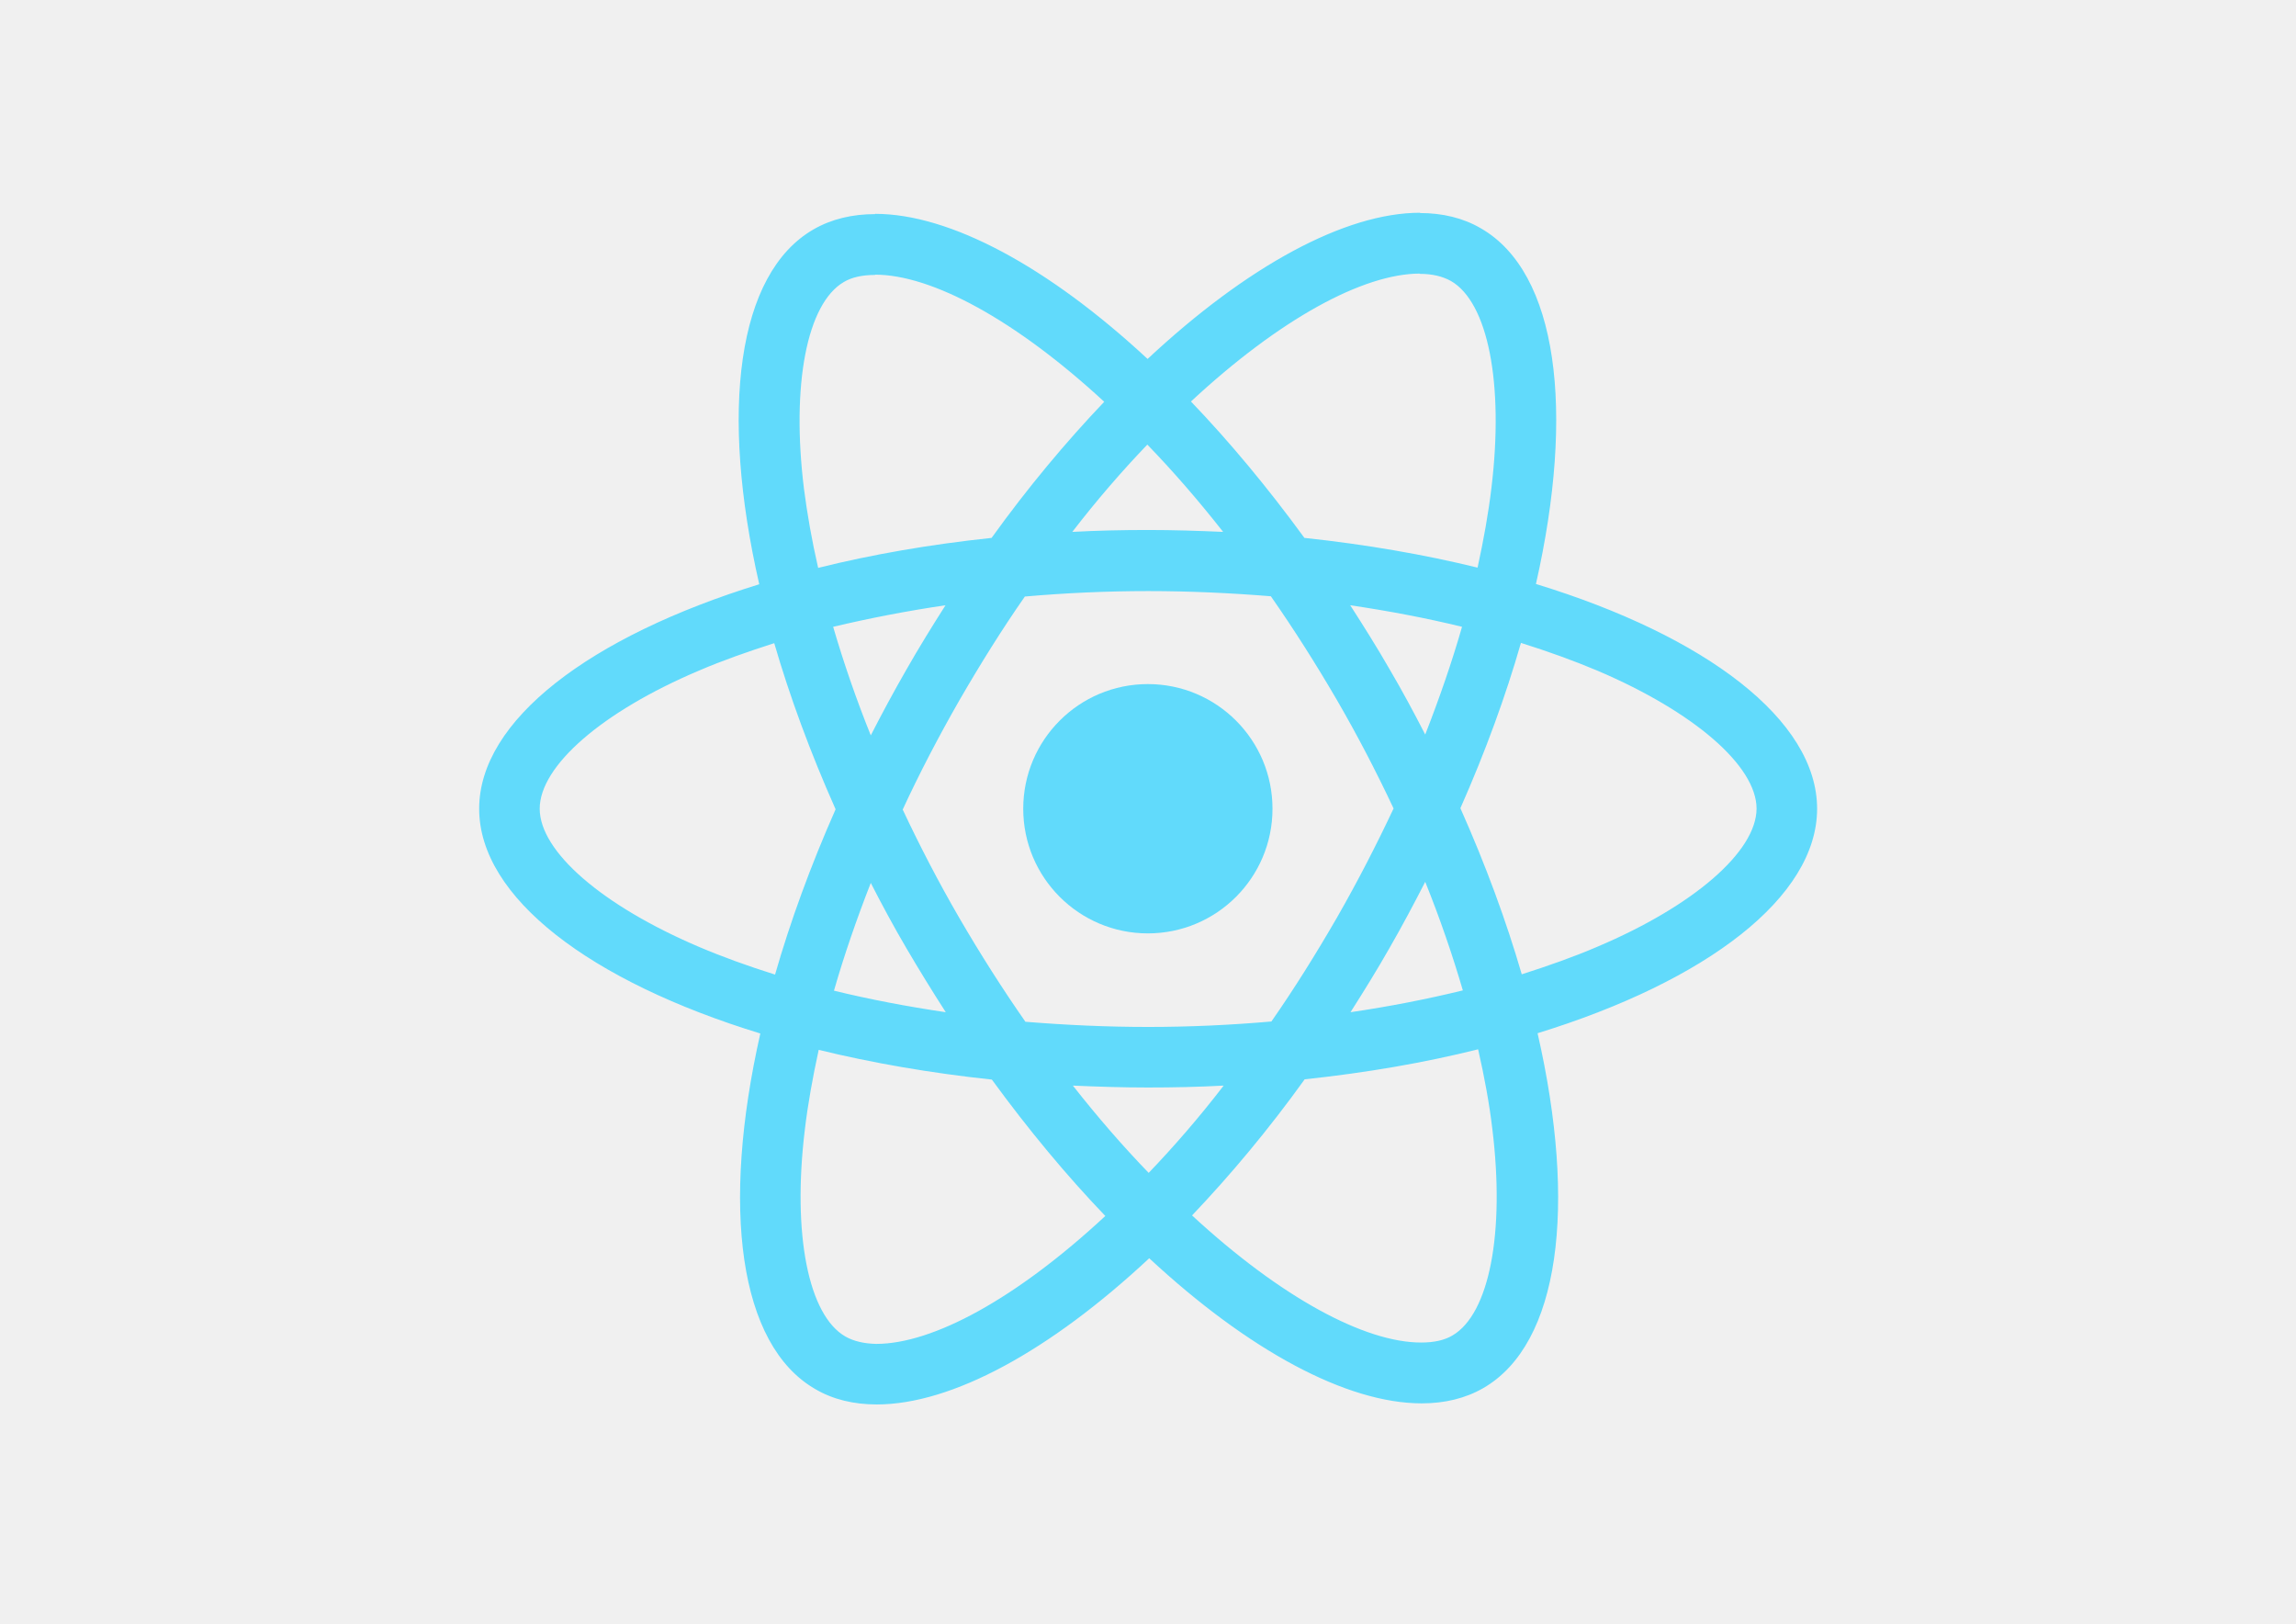
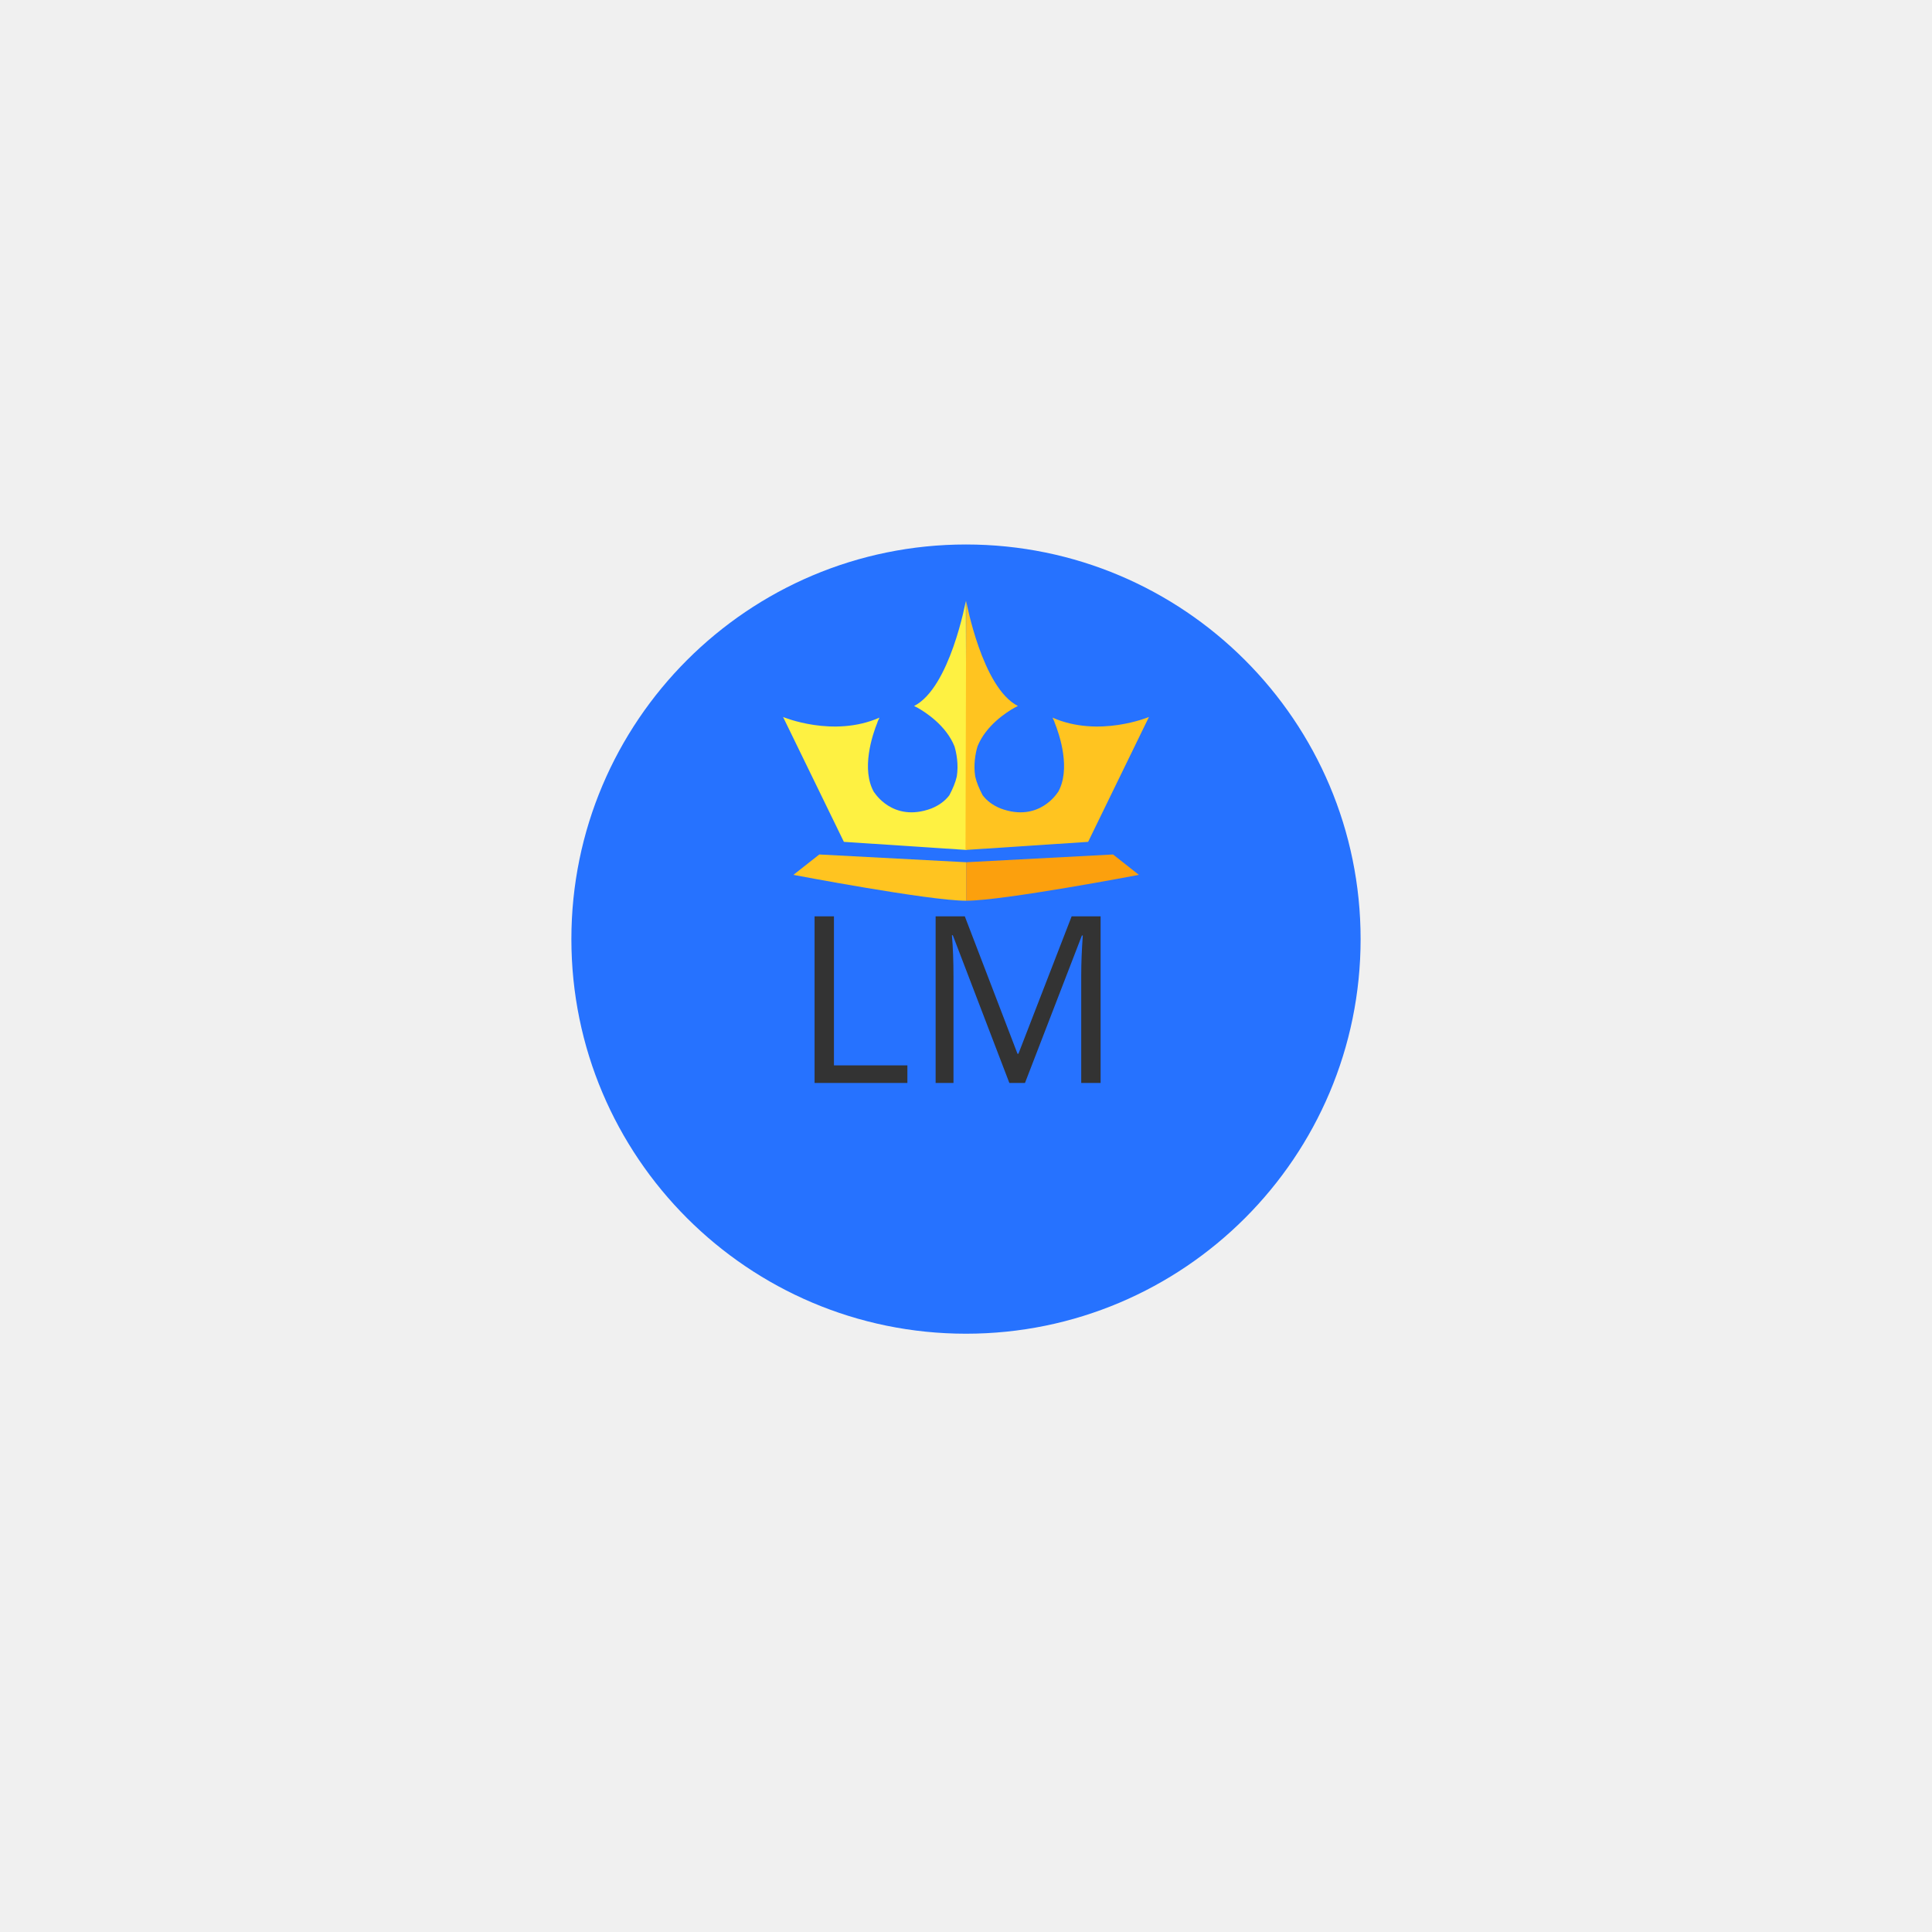
- <svg xmlns="http://www.w3.org/2000/svg" viewBox="0 0 841.9 595.3">
-   <g fill="#61DAFB">
-     <path d="M666.3 296.5c0-32.5-40.7-63.3-103.1-82.4 14.4-63.6 8-114.2-20.2-130.4-6.5-3.8-14.1-5.6-22.4-5.6v22.3c4.6 0 8.3.9 11.4 2.6 13.6 7.8 19.5 37.5 14.9 75.7-1.1 9.4-2.9 19.3-5.1 29.4-19.6-4.8-41-8.5-63.5-10.9-13.5-18.5-27.5-35.3-41.6-50 32.6-30.3 63.2-46.9 84-46.9V78c-27.5 0-63.5 19.6-99.9 53.6-36.4-33.8-72.4-53.2-99.9-53.2v22.3c20.7 0 51.4 16.5 84 46.6-14 14.7-28 31.4-41.3 49.9-22.6 2.4-44 6.1-63.6 11-2.3-10-4-19.7-5.2-29-4.7-38.2 1.1-67.9 14.6-75.8 3-1.8 6.9-2.6 11.5-2.6V78.5c-8.4 0-16 1.8-22.6 5.6-28.1 16.2-34.4 66.7-19.9 130.1-62.2 19.2-102.7 49.9-102.7 82.3 0 32.5 40.7 63.3 103.1 82.4-14.4 63.6-8 114.2 20.2 130.4 6.5 3.8 14.1 5.6 22.5 5.6 27.5 0 63.5-19.6 99.9-53.6 36.4 33.8 72.4 53.2 99.9 53.2 8.4 0 16-1.8 22.6-5.6 28.1-16.2 34.4-66.7 19.9-130.1 62-19.1 102.5-49.9 102.5-82.3zm-130.2-66.7c-3.7 12.9-8.3 26.2-13.5 39.5-4.1-8-8.4-16-13.1-24-4.6-8-9.5-15.8-14.4-23.4 14.2 2.1 27.9 4.7 41 7.9zm-45.8 106.5c-7.8 13.5-15.8 26.3-24.1 38.2-14.9 1.3-30 2-45.2 2-15.1 0-30.2-.7-45-1.9-8.3-11.9-16.4-24.6-24.2-38-7.6-13.1-14.5-26.4-20.8-39.8 6.2-13.4 13.2-26.8 20.7-39.9 7.8-13.5 15.8-26.3 24.1-38.2 14.9-1.3 30-2 45.2-2 15.1 0 30.2.7 45 1.9 8.3 11.9 16.4 24.6 24.2 38 7.6 13.1 14.5 26.4 20.8 39.8-6.3 13.4-13.2 26.8-20.7 39.9zm32.3-13c5.4 13.4 10 26.8 13.8 39.8-13.1 3.2-26.9 5.9-41.2 8 4.9-7.7 9.8-15.6 14.4-23.7 4.6-8 8.9-16.1 13-24.1zM421.2 430c-9.3-9.6-18.6-20.3-27.8-32 9 .4 18.2.7 27.5.7 9.4 0 18.7-.2 27.8-.7-9 11.7-18.3 22.4-27.5 32zm-74.4-58.9c-14.2-2.1-27.9-4.7-41-7.9 3.7-12.9 8.3-26.2 13.5-39.5 4.1 8 8.4 16 13.1 24 4.7 8 9.5 15.8 14.4 23.4zM420.7 163c9.3 9.6 18.6 20.3 27.8 32-9-.4-18.2-.7-27.5-.7-9.4 0-18.7.2-27.8.7 9-11.7 18.3-22.4 27.5-32zm-74 58.9c-4.9 7.7-9.8 15.6-14.4 23.7-4.6 8-8.9 16-13 24-5.4-13.4-10-26.8-13.8-39.8 13.1-3.1 26.9-5.8 41.2-7.9zm-90.5 125.2c-35.4-15.1-58.3-34.9-58.3-50.6 0-15.7 22.9-35.6 58.3-50.6 8.6-3.7 18-7 27.7-10.1 5.7 19.6 13.2 40 22.5 60.9-9.2 20.8-16.6 41.1-22.2 60.6-9.9-3.1-19.3-6.5-28-10.2zM310 490c-13.6-7.8-19.5-37.5-14.9-75.7 1.1-9.4 2.9-19.3 5.1-29.4 19.6 4.8 41 8.5 63.5 10.9 13.5 18.5 27.5 35.3 41.6 50-32.6 30.3-63.2 46.9-84 46.9-4.5-.1-8.3-1-11.3-2.7zm237.2-76.2c4.7 38.2-1.1 67.9-14.6 75.8-3 1.8-6.9 2.6-11.5 2.6-20.7 0-51.4-16.5-84-46.6 14-14.7 28-31.4 41.3-49.9 22.6-2.4 44-6.1 63.6-11 2.3 10.1 4.1 19.8 5.2 29.1zm38.5-66.7c-8.6 3.7-18 7-27.7 10.1-5.7-19.6-13.2-40-22.5-60.9 9.2-20.8 16.6-41.1 22.2-60.6 9.9 3.1 19.3 6.5 28.1 10.2 35.4 15.1 58.3 34.9 58.3 50.6-.1 15.7-23 35.6-58.4 50.6zM320.8 78.4z" />
-     <circle cx="420.9" cy="296.5" r="45.7" />
-     <path d="M520.5 78.1z" />
+ <svg xmlns="http://www.w3.org/2000/svg" id="master-artboard" viewBox="0 0 400 400" version="1.1" x="0px" y="0px" style="enable-background:new 0 0 1400 980;" width="400px" height="400px">
+   <defs>
+     <linearGradient id="gradient-0" gradientUnits="userSpaceOnUse" x1="652" y1="46" x2="652" y2="146">
+       <stop offset="0" style="stop-color: #333333" />
+       <stop offset="1" style="stop-color: #000000" />
+     </linearGradient>
+   </defs>
+   <rect id="ee-background" x="0" y="0" width="400" height="400" style="fill: white; fill-opacity: 0; pointer-events: none;" />
+   <g transform="matrix(1.63401, 0, 0, 1.63401, -865.3753, 37.56554)">
+     <g id="g-5" transform="matrix(1, 0, 0, 1, 0, 0)">
+       <g id="g-6">
+         <path class="st0" d="M652,46c27.6,0,50,22.4,50,50s-22.4,50-50,50s-50-22.4-50-50S624.4,46,652,46z" style="fill: rgb(38, 114, 255);" />
+       </g>
+     </g>
+   </g>
+   <path d="M 181.948 278 L 181.948 255.9 L 184.518 255.9 L 184.518 275.67 L 194.258 275.67 L 194.258 278 L 181.948 278 ZM 207.782 278 L 200.282 258.41 L 200.162 258.41 C 200.302 259.963 200.372 261.81 200.372 263.95 L 200.372 278 L 198.002 278 L 198.002 255.9 L 201.872 255.9 L 208.862 274.13 L 208.982 274.13 L 216.042 255.9 L 219.882 255.9 L 219.882 278 L 217.312 278 L 217.312 263.76 C 217.312 262.133 217.382 260.36 217.522 258.44 L 217.402 258.44 L 209.852 278 L 207.782 278 Z" transform="matrix(1.561118, 0, 0, 1.561118, -115.394, -209.7741)" style="fill: rgb(51, 51, 51); white-space: pre; color: rgb(51, 51, 51);" />
+   <g transform="matrix(0.6697401, 0, 0, 0.6697401, -454.0345, -247.5045)">
+     <g transform="matrix(1, 0, 0, 1, 0, 0)">
+       <g transform="matrix(1, 0, 0, 1, 1.1368683772161603e-13, 0)">
+         <g>
+           <path class="st20" d="M976.6,636.1l-45.4-2.4l-8,6.3c0,0,41.9,8,53.4,8c0,0,0,0,0,0L976.6,636.1L976.6,636.1z" style="fill: rgb(255, 196, 32);" />
+           <path class="st22" d="M1022,633.7l-45.4,2.4v11.9c11.5,0,53.4-8,53.4-8L1022,633.7z" style="fill: rgb(252, 160, 13);" />
+         </g>
+         <path class="st21" d="M976.5,555.3c0,0-4.9,26.9-16,32.5c0.3,0.2,0.7,0.3,1,0.5c0,0,0,0,0,0c0,0,0,0,0,0c2.5,1.4,8.9,5.5,11.5,12    c0.6,2,1.3,5.6,0.7,9.3c-0.4,1.8-1.2,3.7-2.3,5.8c-1.3,1.7-3.1,3.1-5.6,4.1c-11.9,4.4-17.6-5-17.6-5c0,0,0,0,0,0.1    c-4.2-7.1-0.6-17.9,1-21.8c0,0,0,0,0-0.1c0,0,0,0,0,0c0.2-0.4,0.4-0.9,0.6-1.3c-14.3,6.3-29.8-0.2-29.8-0.2l18.8,38.6l37.9,2.5    L976.5,555.3C976.5,555.3,976.5,555.3,976.5,555.3z" style="fill: rgb(254, 241, 66);" />
+         <path class="st20" d="M976.6,555.3c0,0,4.9,26.9,16,32.5c-0.3,0.2-0.7,0.3-1,0.5c0,0,0,0,0,0c0,0,0,0,0,0    c-2.5,1.4-8.9,5.5-11.5,12c-0.6,2-1.3,5.6-0.7,9.3c0.4,1.8,1.2,3.7,2.3,5.8c1.3,1.7,3.1,3.1,5.6,4.1c11.9,4.4,17.6-5,17.6-5    c0,0,0,0,0,0.1c4.2-7.1,0.6-17.9-1-21.8c0,0,0,0,0-0.1c0,0,0,0,0,0c-0.2-0.4-0.4-0.9-0.6-1.3c14.3,6.3,29.8-0.2,29.8-0.2    l-18.8,38.6l-37.9,2.5L976.6,555.3C976.6,555.3,976.6,555.3,976.6,555.3z" style="fill: rgb(255, 196, 32);" />
+       </g>
+     </g>
  </g>
</svg>
